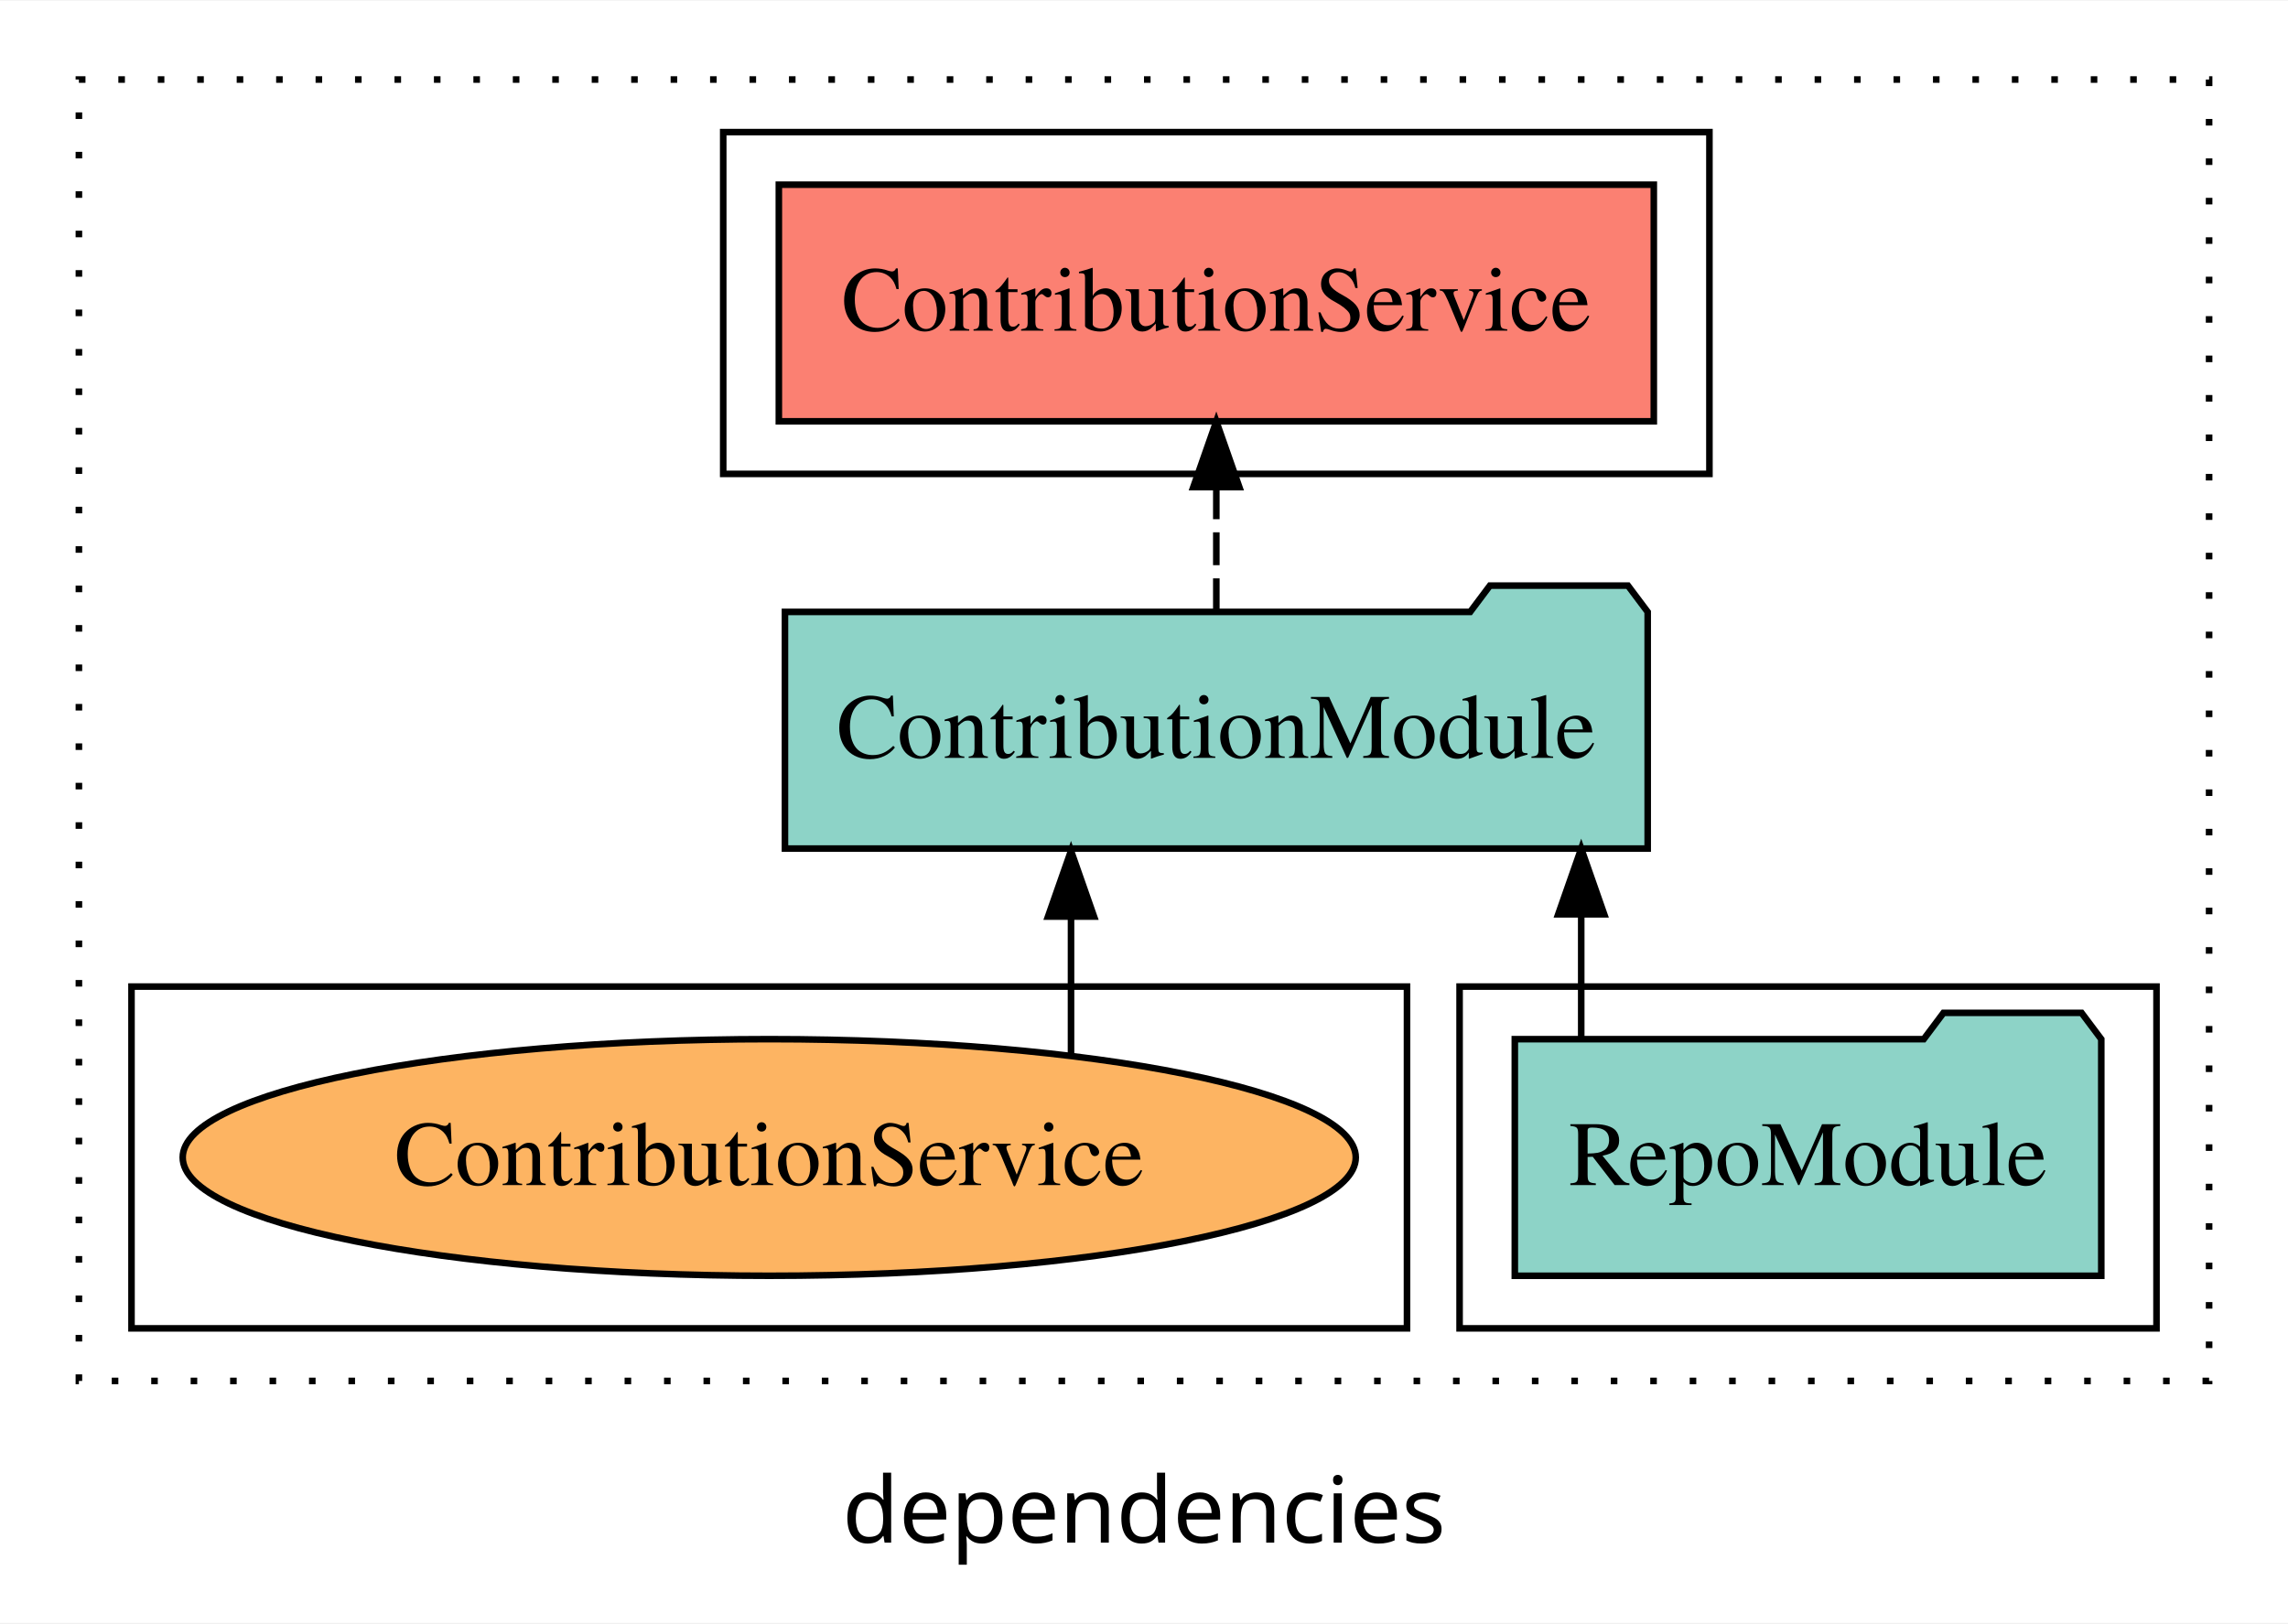
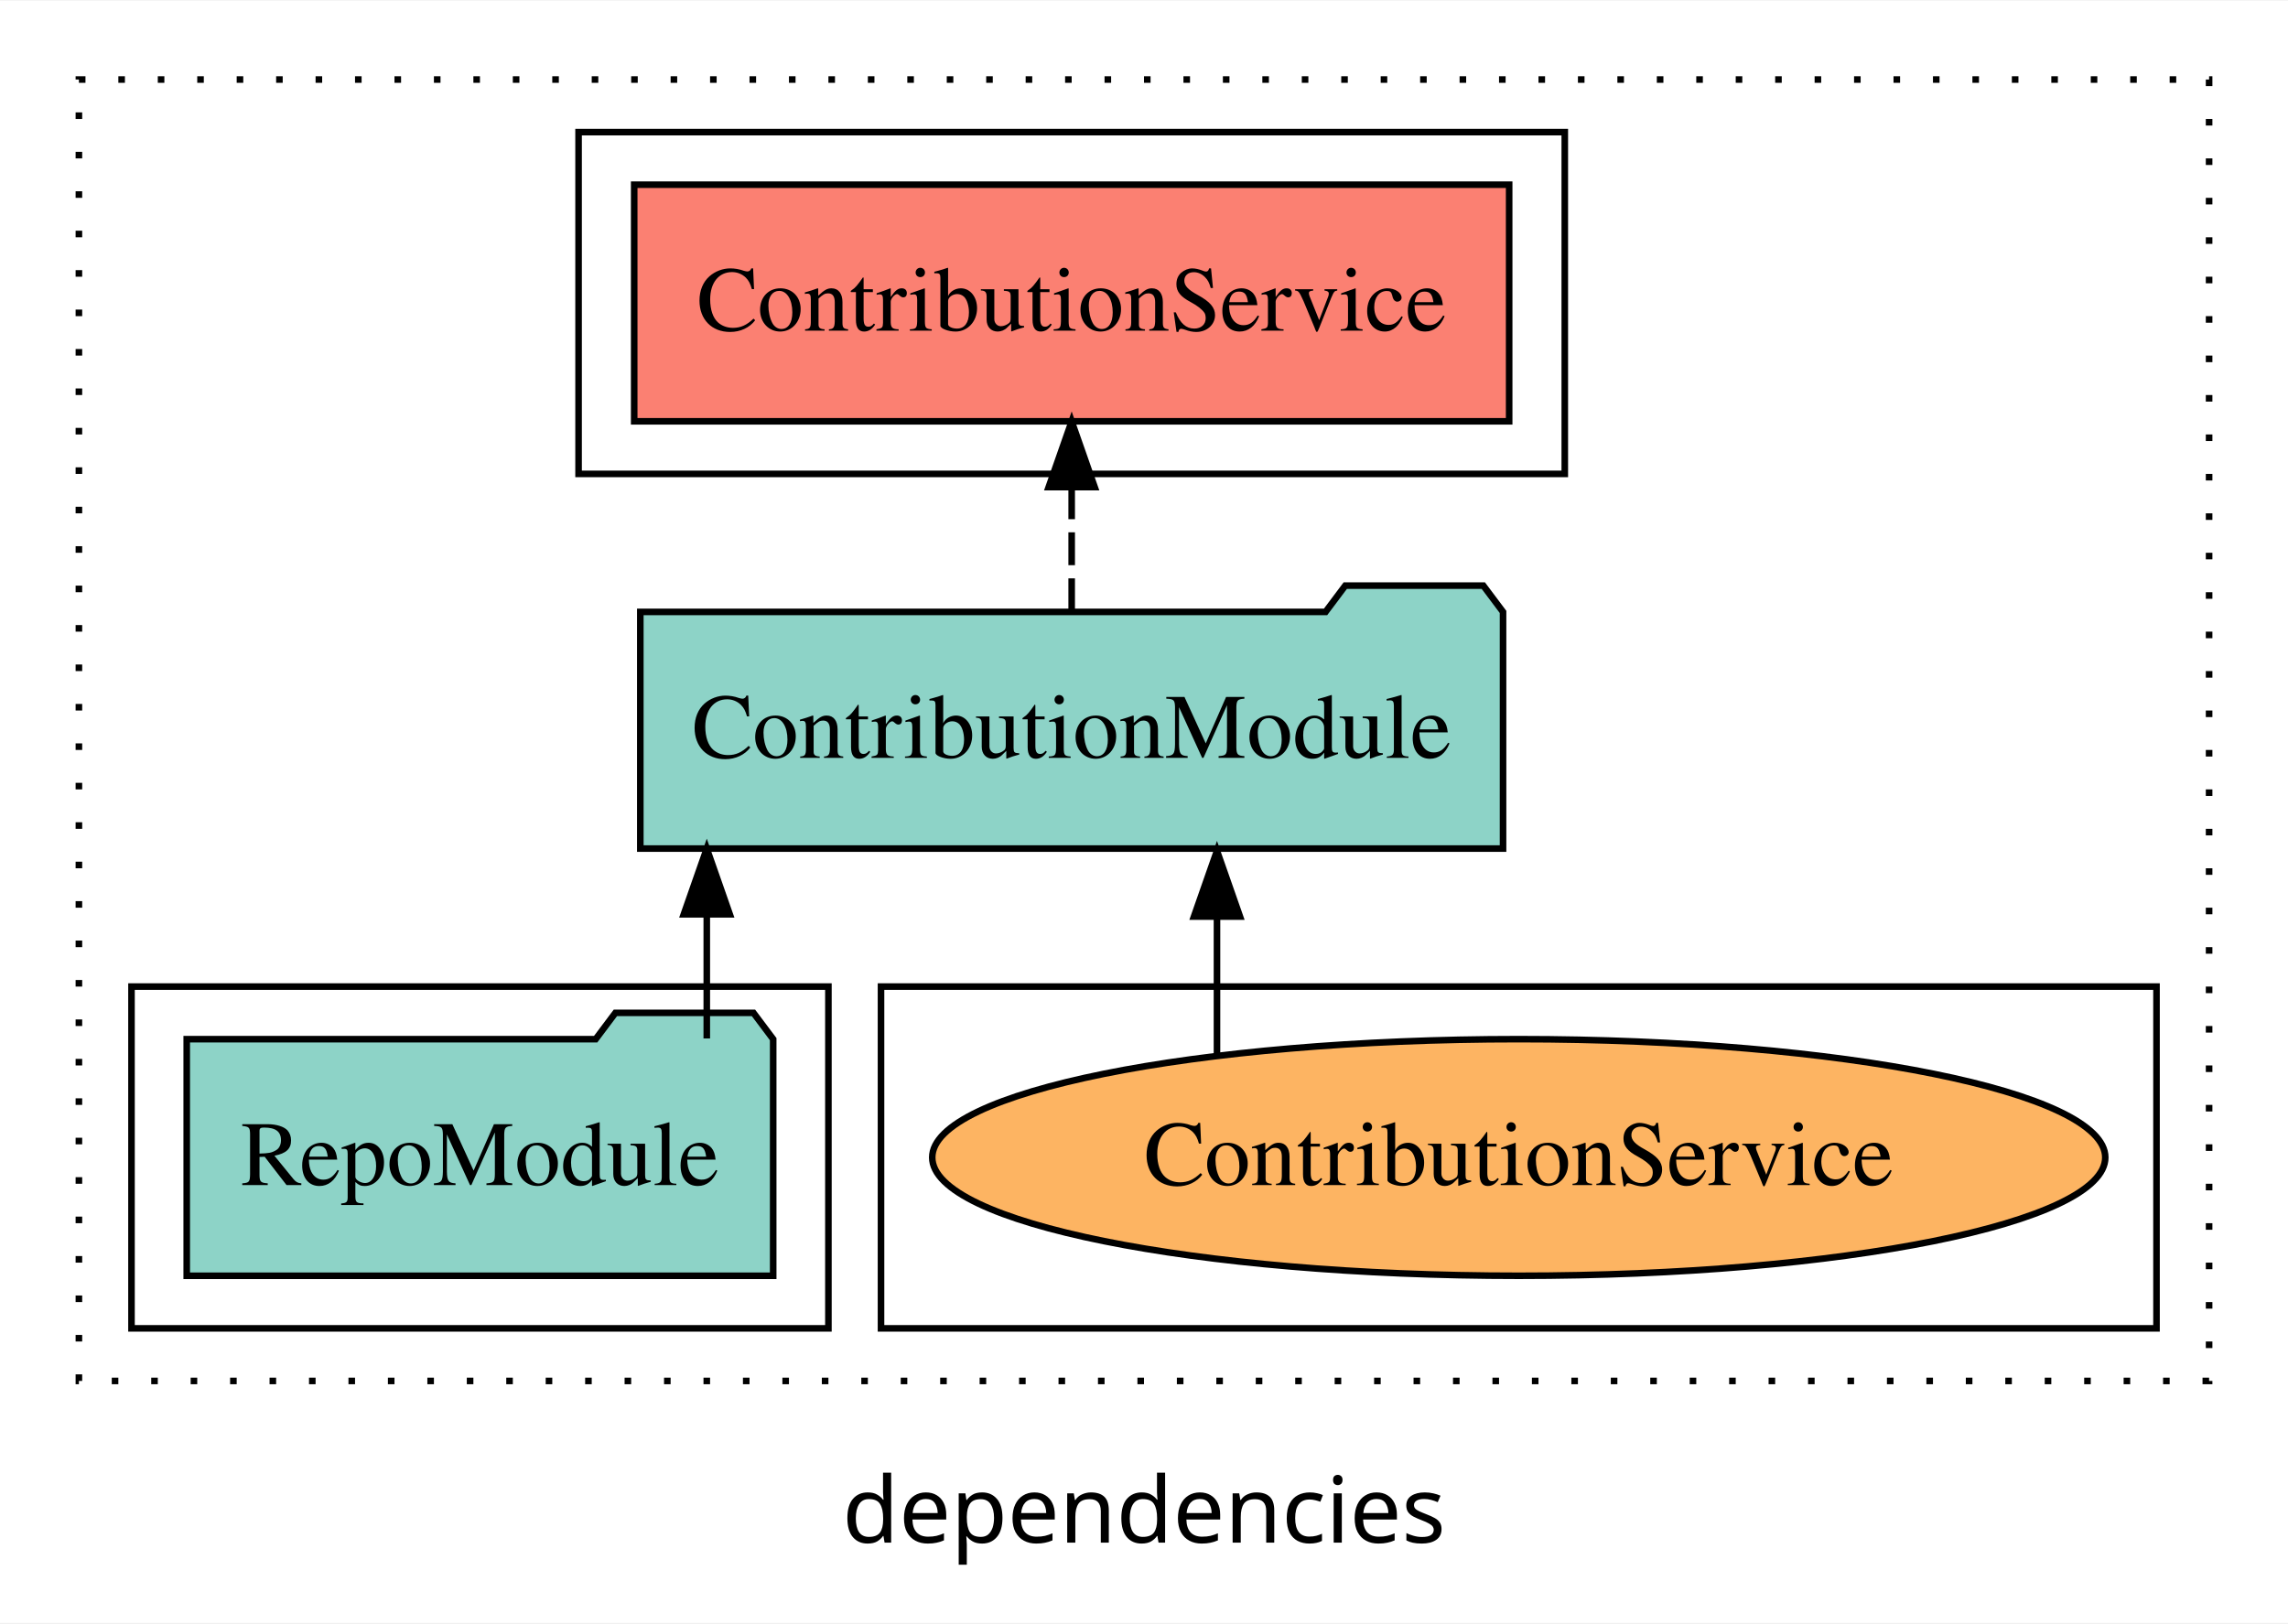
<svg xmlns="http://www.w3.org/2000/svg" width="348pt" height="247pt" viewBox="0.00 0.00 348.00 246.80">
  <g id="graph0" class="graph" transform="scale(1 1) rotate(0) translate(4 242.8)">
    <polygon fill="white" stroke="transparent" points="-4,4 -4,-242.8 344,-242.8 344,4 -4,4" />
    <text text-anchor="middle" x="170" y="-8.2" font-family="sans-serif" font-size="14.00">dependencies</text>
    <g id="clust1" class="cluster">
      <polygon fill="none" stroke="black" stroke-dasharray="1,5" points="8,-32.8 8,-230.8 332,-230.8 332,-32.8 8,-32.8" />
    </g>
    <g id="clust4" class="cluster">
-       <polygon fill="none" stroke="black" points="106,-170.8 106,-222.8 256,-222.8 256,-170.8 106,-170.8" />
+       <polygon fill="none" stroke="black" points="84,-170.8 84,-222.8 234,-222.8 234,-170.8 84,-170.8" />
+     </g>
+     <g id="clust6" class="cluster">
+       <polygon fill="none" stroke="black" points="130,-40.8 130,-92.8 324,-92.8 324,-40.8 130,-40.8" />
    </g>
    <g id="clust3" class="cluster">
-       <polygon fill="none" stroke="black" points="218,-40.8 218,-92.8 324,-92.8 324,-40.8 218,-40.8" />
-     </g>
-     <g id="clust6" class="cluster">
-       <polygon fill="none" stroke="black" points="16,-40.8 16,-92.8 210,-92.8 210,-40.8 16,-40.8" />
+       <polygon fill="none" stroke="black" points="16,-40.8 16,-92.8 122,-92.8 122,-40.8 16,-40.8" />
    </g>
    <g id="node1" class="node">
-       <polygon fill="#8dd3c7" stroke="black" points="315.6,-84.8 312.6,-88.8 291.6,-88.8 288.6,-84.8 226.4,-84.8 226.4,-48.8 315.6,-48.8 315.6,-84.8" />
-       <text text-anchor="middle" x="271" y="-62.6" font-family="Times,serif" font-size="14.00">RepoModule</text>
+       <polygon fill="#8dd3c7" stroke="black" points="113.6,-84.8 110.6,-88.8 89.6,-88.8 86.6,-84.8 24.4,-84.8 24.4,-48.8 113.6,-48.8 113.6,-84.8" />
+       <text text-anchor="middle" x="69" y="-62.6" font-family="Times,serif" font-size="14.00">RepoModule</text>
    </g>
    <g id="node2" class="node">
-       <polygon fill="#8dd3c7" stroke="black" points="246.61,-149.8 243.61,-153.8 222.61,-153.8 219.61,-149.8 115.39,-149.8 115.39,-113.8 246.61,-113.8 246.61,-149.8" />
-       <text text-anchor="middle" x="181" y="-127.6" font-family="Times,serif" font-size="14.00">ContributionModule</text>
+       <polygon fill="#8dd3c7" stroke="black" points="224.61,-149.8 221.61,-153.8 200.61,-153.8 197.61,-149.8 93.39,-149.8 93.39,-113.8 224.61,-113.8 224.61,-149.8" />
+       <text text-anchor="middle" x="159" y="-127.6" font-family="Times,serif" font-size="14.00">ContributionModule</text>
    </g>
    <g id="edge1" class="edge">
-       <path fill="none" stroke="black" d="M236.5,-84.91C236.5,-84.91 236.5,-103.79 236.5,-103.79" />
-       <polygon fill="black" stroke="black" points="233,-103.79 236.5,-113.79 240,-103.79 233,-103.79" />
+       <path fill="none" stroke="black" d="M103.5,-84.91C103.5,-84.91 103.5,-103.79 103.5,-103.79" />
+       <polygon fill="black" stroke="black" points="100,-103.79 103.5,-113.79 107,-103.79 100,-103.79" />
    </g>
    <g id="node3" class="node">
-       <polygon fill="#fb8072" stroke="black" points="247.54,-214.8 114.46,-214.8 114.46,-178.8 247.54,-178.8 247.54,-214.8" />
-       <text text-anchor="middle" x="181" y="-192.6" font-family="Times,serif" font-size="14.00">ContributionService </text>
+       <polygon fill="#fb8072" stroke="black" points="225.54,-214.8 92.46,-214.8 92.46,-178.8 225.54,-178.8 225.54,-214.8" />
+       <text text-anchor="middle" x="159" y="-192.6" font-family="Times,serif" font-size="14.00">ContributionService </text>
    </g>
    <g id="edge2" class="edge">
-       <path fill="none" stroke="black" stroke-dasharray="5,2" d="M181,-149.91C181,-149.91 181,-168.79 181,-168.79" />
-       <polygon fill="black" stroke="black" points="177.5,-168.79 181,-178.79 184.5,-168.79 177.5,-168.79" />
+       <path fill="none" stroke="black" stroke-dasharray="5,2" d="M159,-149.91C159,-149.91 159,-168.79 159,-168.79" />
+       <polygon fill="black" stroke="black" points="155.5,-168.79 159,-178.79 162.5,-168.79 155.5,-168.79" />
    </g>
    <g id="node4" class="node">
-       <ellipse fill="#fdb462" stroke="black" cx="113" cy="-66.8" rx="89.21" ry="18" />
-       <text text-anchor="middle" x="113" y="-62.6" font-family="Times,serif" font-size="14.00">ContributionService</text>
+       <ellipse fill="#fdb462" stroke="black" cx="227" cy="-66.8" rx="89.21" ry="18" />
+       <text text-anchor="middle" x="227" y="-62.6" font-family="Times,serif" font-size="14.00">ContributionService</text>
    </g>
    <g id="edge3" class="edge">
-       <path fill="none" stroke="black" d="M158.9,-82.53C158.9,-82.53 158.9,-103.45 158.9,-103.45" />
-       <polygon fill="black" stroke="black" points="155.4,-103.45 158.9,-113.45 162.4,-103.45 155.4,-103.45" />
+       <path fill="none" stroke="black" d="M181.1,-82.53C181.1,-82.53 181.1,-103.45 181.1,-103.45" />
+       <polygon fill="black" stroke="black" points="177.6,-103.45 181.1,-113.45 184.6,-103.45 177.6,-103.45" />
    </g>
  </g>
</svg>
